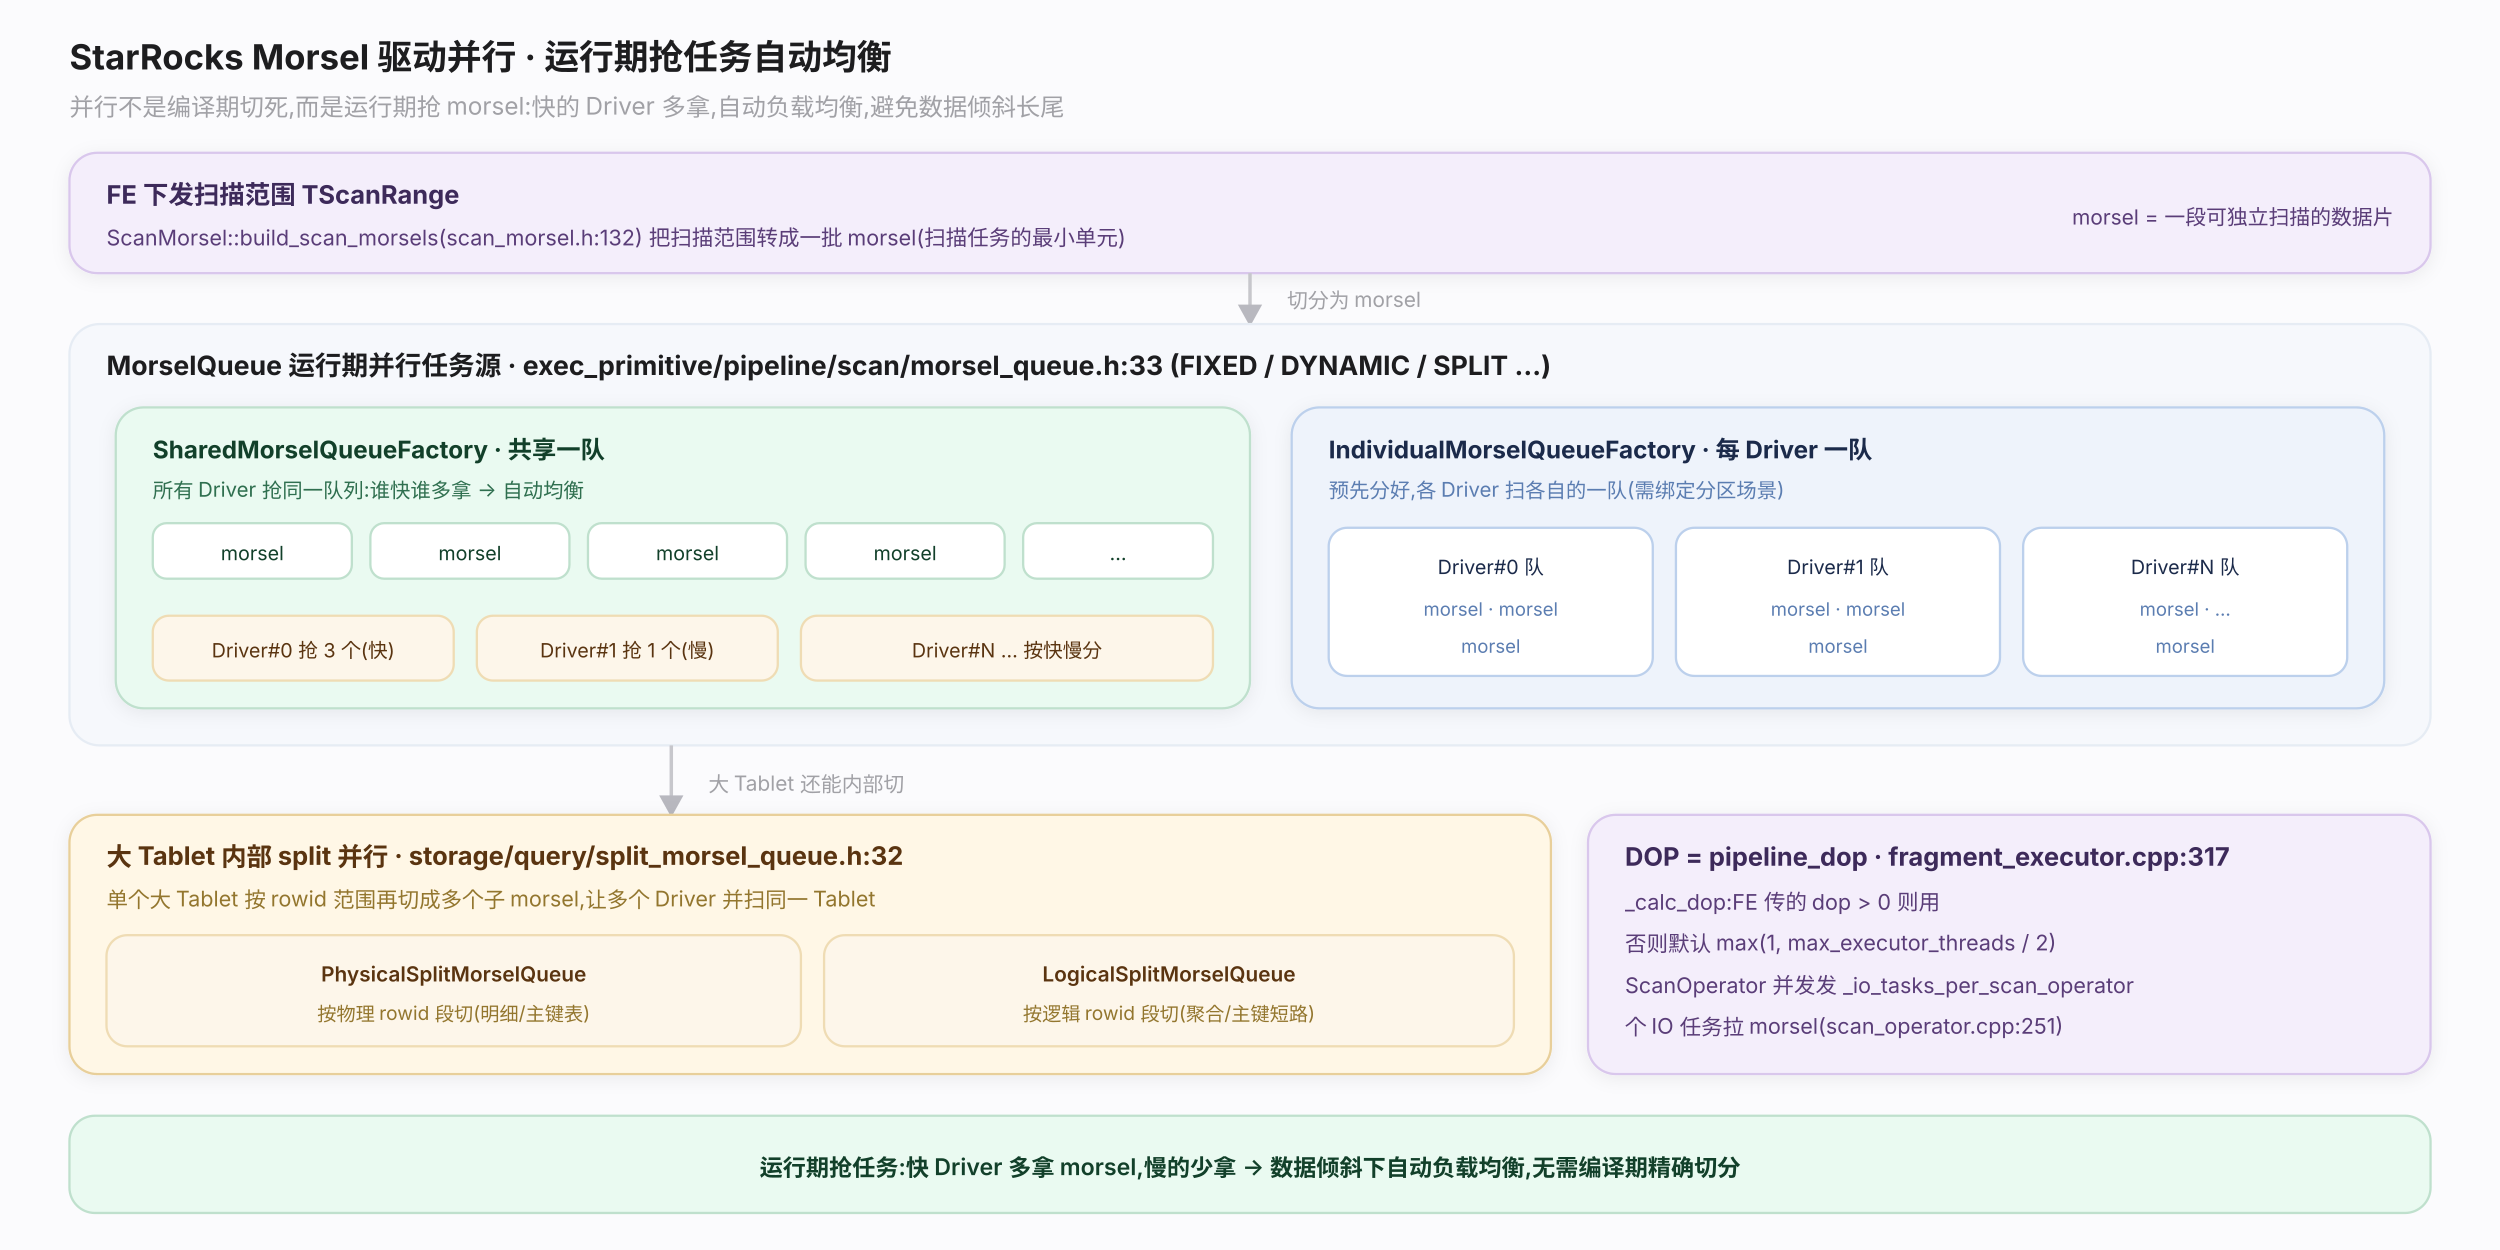
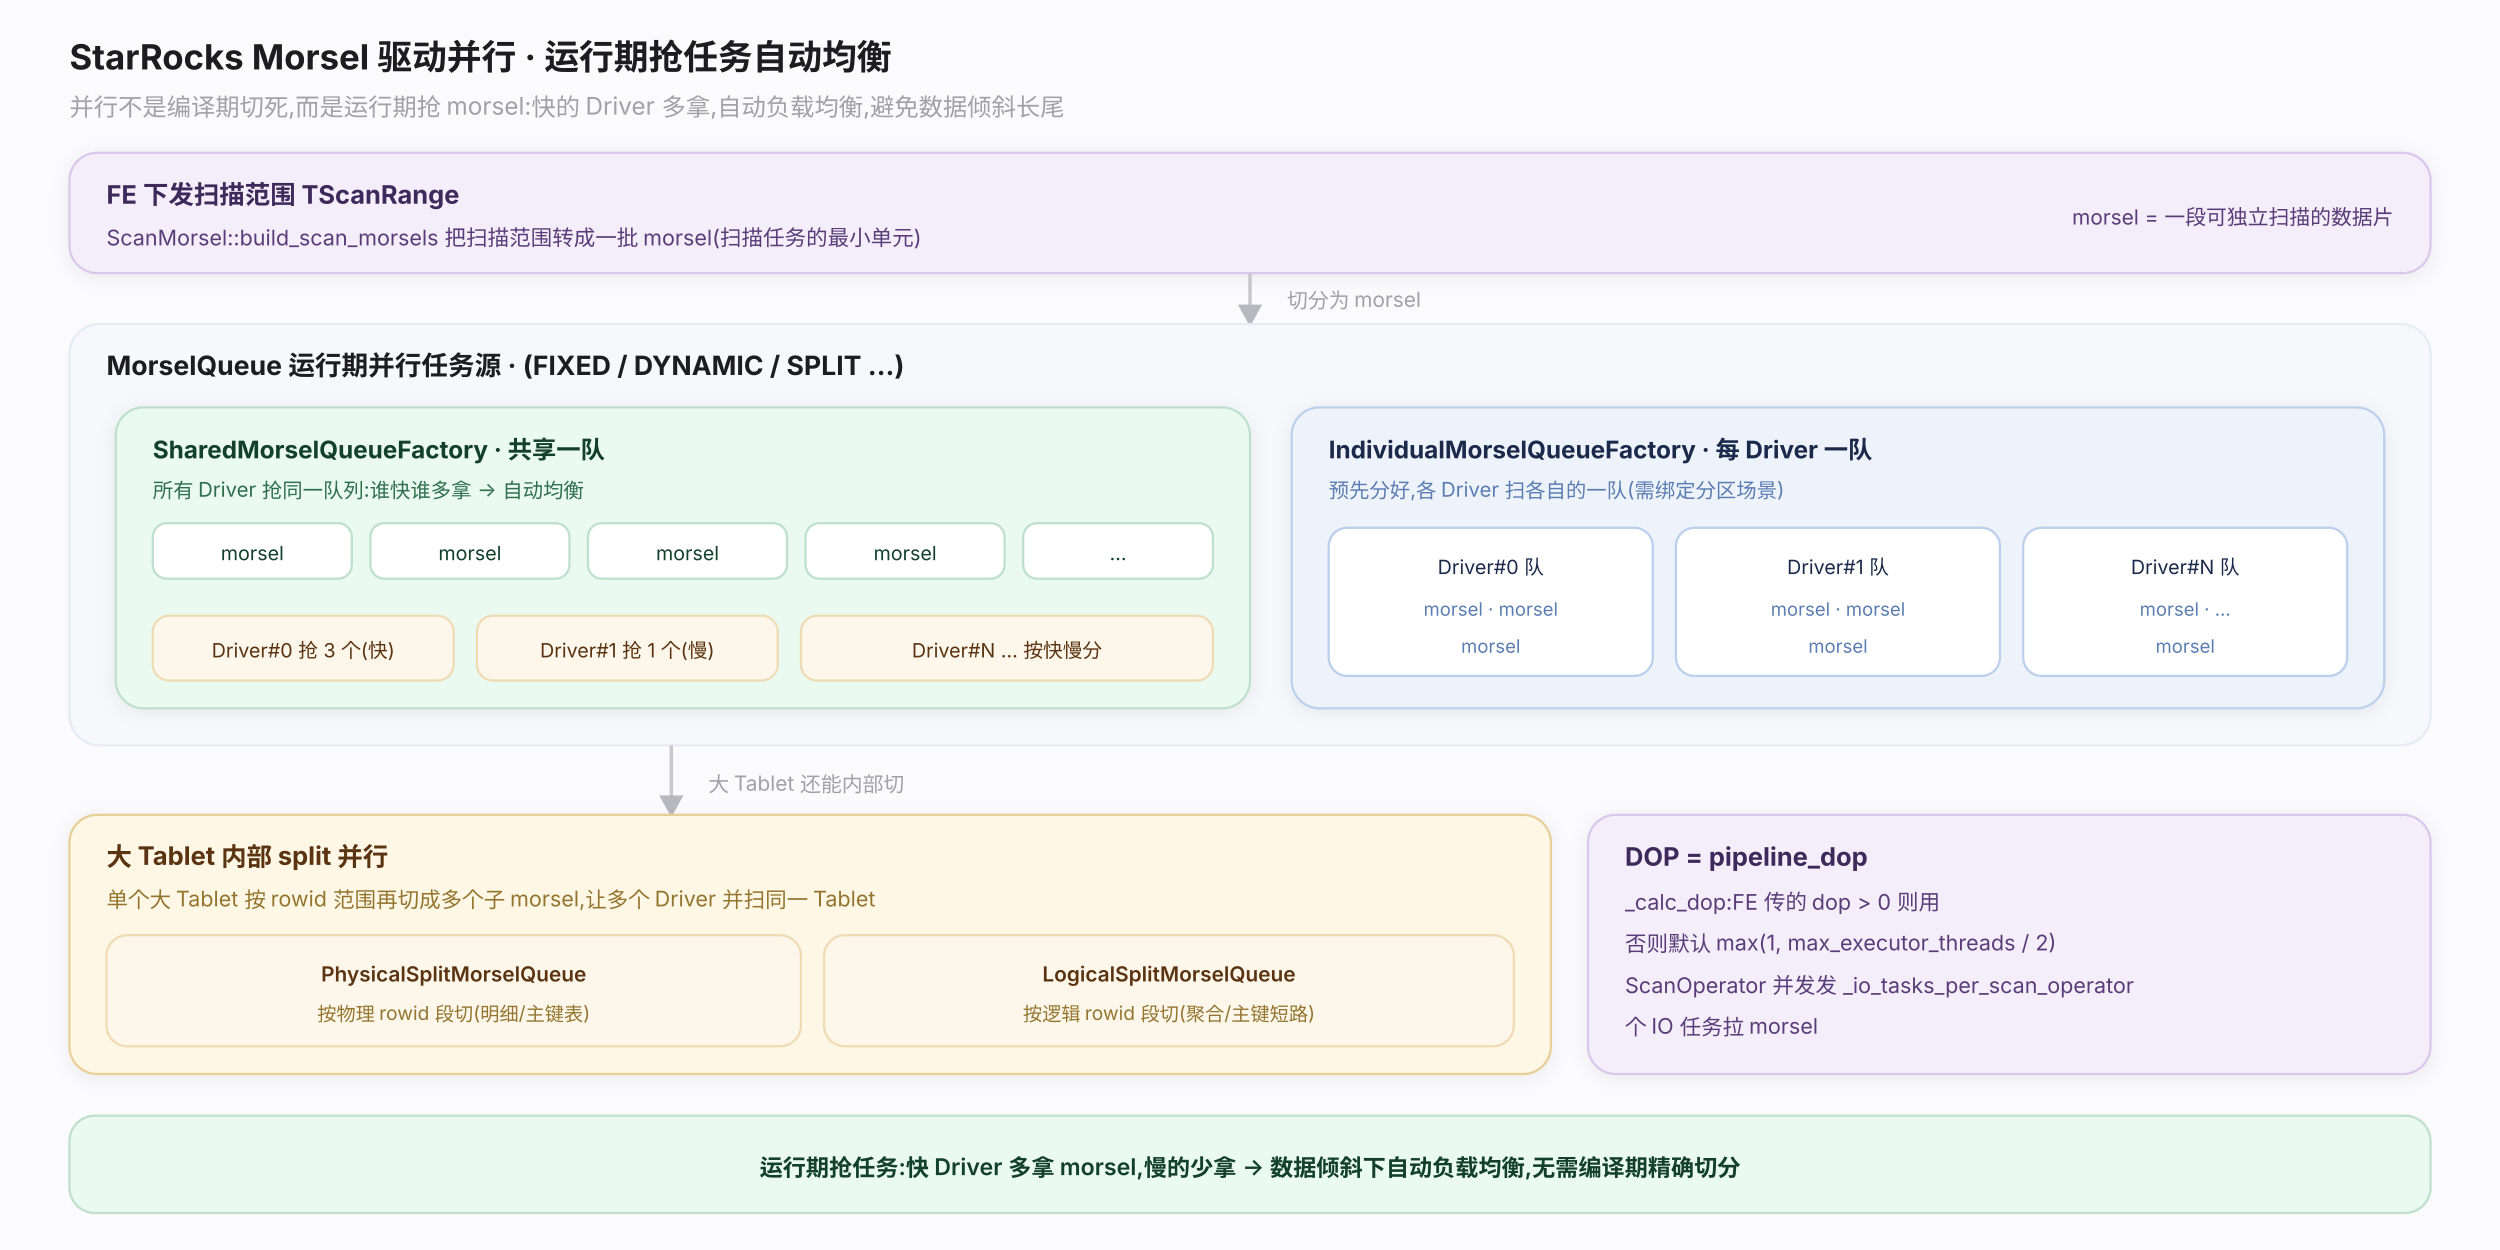
<svg xmlns="http://www.w3.org/2000/svg" width="1080" height="540" viewBox="0 0 1080 540" font-family="-apple-system,BlinkMacSystemFont,'SF Pro Display','Helvetica Neue','PingFang SC','Microsoft YaHei',sans-serif">
  <defs>
    <filter id="soft" x="-20%" y="-20%" width="140%" height="140%">
      <feDropShadow dx="0" dy="1.5" stdDeviation="4" flood-color="#1d1d1f" flood-opacity="0.07" />
    </filter>
    <marker id="ar" viewBox="0 0 10 10" refX="8" refY="5" markerWidth="7" markerHeight="7" orient="auto-start-reverse">
      <path d="M0,0 L9,5 L0,10 z" fill="#b8b8bf" />
    </marker>
  </defs>
  <rect width="1080" height="540" fill="#fbfbfd" />
  <text x="30" y="30" font-size="15" font-weight="700" fill="#1d1d1f">StarRocks Morsel 驱动并行 · 运行期抢任务自动均衡</text>
  <text x="30" y="50" font-size="10.5" fill="#a1a1a6">并行不是编译期切死,而是运行期抢 morsel:快的 Driver 多拿,自动负载均衡,避免数据倾斜长尾</text>
  <rect x="30" y="66" width="1020" height="52" rx="12" fill="#f4eefb" stroke="#d9c7ec" filter="url(#soft)" />
  <text x="46" y="88" font-size="11" font-weight="700" fill="#3d2a5a">FE 下发扫描范围 TScanRange</text>
-   <text x="46" y="106" font-size="9.3" fill="#5a3d78">ScanMorsel::build_scan_morsels(scan_morsel.h:132) 把扫描范围转成一批 morsel(扫描任务的最小单元)</text>
+   <text x="46" y="106" font-size="9.3" fill="#5a3d78">ScanMorsel::build_scan_morsels 把扫描范围转成一批 morsel(扫描任务的最小单元)</text>
  <text x="1034" y="97" font-size="9" fill="#5a3d78" text-anchor="end">morsel = 一段可独立扫描的数据片</text>
  <line x1="540" y1="118" x2="540" y2="140" stroke="#c7c7cc" stroke-width="1.5" fill="none" marker-end="url(#ar)" />
  <text x="556" y="133" font-size="9" fill="#a1a1a6">切分为 morsel</text>
  <rect x="30" y="140" width="1020" height="182" rx="13" fill="#f6f8fc" stroke="#e6ecf4" />
-   <text x="46" y="162" font-size="11.5" font-weight="700" fill="#1d1d1f">MorselQueue 运行期并行任务源 · exec_primitive/pipeline/scan/morsel_queue.h:33 (FIXED / DYNAMIC / SPLIT …)</text>
+   <text x="46" y="162" font-size="11.5" font-weight="700" fill="#1d1d1f">MorselQueue 运行期并行任务源 · (FIXED / DYNAMIC / SPLIT …)</text>
  <rect x="50" y="176" width="490" height="130" rx="12" fill="#eafaf1" stroke="#bfe0cd" filter="url(#soft)" />
  <text x="66" y="198" font-size="10.5" font-weight="700" fill="#12402a">SharedMorselQueueFactory · 共享一队</text>
  <text x="66" y="215" font-size="8.8" fill="#2f6f4f">所有 Driver 抢同一队列:谁快谁多拿 → 自动均衡</text>
  <g text-anchor="middle" font-size="8.5">
    <rect x="66" y="226" width="86" height="24" rx="6" fill="#fff" stroke="#bfe0cd" />
    <text x="109" y="242" fill="#12402a">morsel</text>
    <rect x="160" y="226" width="86" height="24" rx="6" fill="#fff" stroke="#bfe0cd" />
    <text x="203" y="242" fill="#12402a">morsel</text>
    <rect x="254" y="226" width="86" height="24" rx="6" fill="#fff" stroke="#bfe0cd" />
    <text x="297" y="242" fill="#12402a">morsel</text>
    <rect x="348" y="226" width="86" height="24" rx="6" fill="#fff" stroke="#bfe0cd" />
    <text x="391" y="242" fill="#12402a">morsel</text>
    <rect x="442" y="226" width="82" height="24" rx="6" fill="#fff" stroke="#bfe0cd" />
    <text x="483" y="242" fill="#12402a">…</text>
  </g>
  <g font-size="8.5" text-anchor="middle">
    <rect x="66" y="266" width="130" height="28" rx="7" fill="#fdf6ea" stroke="#efdcb4" />
    <text x="131" y="284" fill="#5a3410">Driver#0 抢 3 个(快)</text>
    <rect x="206" y="266" width="130" height="28" rx="7" fill="#fdf6ea" stroke="#efdcb4" />
    <text x="271" y="284" fill="#5a3410">Driver#1 抢 1 个(慢)</text>
    <rect x="346" y="266" width="178" height="28" rx="7" fill="#fdf6ea" stroke="#efdcb4" />
    <text x="435" y="284" fill="#5a3410">Driver#N … 按快慢分</text>
  </g>
  <rect x="558" y="176" width="472" height="130" rx="12" fill="#eef3fb" stroke="#bcd0ec" filter="url(#soft)" />
  <text x="574" y="198" font-size="10.5" font-weight="700" fill="#1b2a4a">IndividualMorselQueueFactory · 每 Driver 一队</text>
  <text x="574" y="215" font-size="8.8" fill="#5b7db1">预先分好,各 Driver 扫各自的一队(需绑定分区场景)</text>
  <g text-anchor="middle" font-size="8.5">
    <rect x="574" y="228" width="140" height="64" rx="8" fill="#fff" stroke="#bcd0ec" />
    <text x="644" y="248" fill="#1b2a4a">Driver#0 队</text>
    <text x="644" y="266" font-size="8" fill="#5b7db1">morsel · morsel</text>
    <text x="644" y="282" font-size="8" fill="#5b7db1">morsel</text>
    <rect x="724" y="228" width="140" height="64" rx="8" fill="#fff" stroke="#bcd0ec" />
    <text x="794" y="248" fill="#1b2a4a">Driver#1 队</text>
    <text x="794" y="266" font-size="8" fill="#5b7db1">morsel · morsel</text>
    <text x="794" y="282" font-size="8" fill="#5b7db1">morsel</text>
    <rect x="874" y="228" width="140" height="64" rx="8" fill="#fff" stroke="#bcd0ec" />
    <text x="944" y="248" fill="#1b2a4a">Driver#N 队</text>
    <text x="944" y="266" font-size="8" fill="#5b7db1">morsel · …</text>
    <text x="944" y="282" font-size="8" fill="#5b7db1">morsel</text>
  </g>
  <line x1="290" y1="322" x2="290" y2="352" stroke="#c7c7cc" stroke-width="1.5" fill="none" marker-end="url(#ar)" />
  <text x="306" y="342" font-size="9" fill="#a1a1a6">大 Tablet 还能内部切</text>
  <rect x="30" y="352" width="640" height="112" rx="12" fill="#fff7e6" stroke="#e8cf9a" filter="url(#soft)" />
-   <text x="46" y="374" font-size="11" font-weight="700" fill="#5a3410">大 Tablet 内部 split 并行 · storage/query/split_morsel_queue.h:32</text>
+   <text x="46" y="374" font-size="11" font-weight="700" fill="#5a3410">大 Tablet 内部 split 并行</text>
  <text x="46" y="392" font-size="9.3" fill="#93762e">单个大 Tablet 按 rowid 范围再切成多个子 morsel,让多个 Driver 并扫同一 Tablet</text>
  <g text-anchor="middle" font-size="9">
    <rect x="46" y="404" width="300" height="48" rx="9" fill="#fdf6ea" stroke="#efdcb4" />
    <text x="196" y="424" font-weight="600" fill="#5a3410">PhysicalSplitMorselQueue</text>
    <text x="196" y="441" font-size="8.3" fill="#93762e">按物理 rowid 段切(明细/主键表)</text>
    <rect x="356" y="404" width="298" height="48" rx="9" fill="#fdf6ea" stroke="#efdcb4" />
    <text x="505" y="424" font-weight="600" fill="#5a3410">LogicalSplitMorselQueue</text>
    <text x="505" y="441" font-size="8.3" fill="#93762e">按逻辑 rowid 段切(聚合/主键短路)</text>
  </g>
  <rect x="686" y="352" width="364" height="112" rx="12" fill="#f4eefb" stroke="#d9c7ec" filter="url(#soft)" />
-   <text x="702" y="374" font-size="11" font-weight="700" fill="#3d2a5a">DOP = pipeline_dop · fragment_executor.cpp:317</text>
+   <text x="702" y="374" font-size="11" font-weight="700" fill="#3d2a5a">DOP = pipeline_dop</text>
  <text x="702" y="393" font-size="9.3" fill="#5a3d78">_calc_dop:FE 传的 dop &gt; 0 则用</text>
  <text x="702" y="411" font-size="9.3" fill="#5a3d78">否则默认 max(1, max_executor_threads / 2)</text>
  <text x="702" y="429" font-size="9.3" fill="#5a3d78">ScanOperator 并发发 _io_tasks_per_scan_operator</text>
-   <text x="702" y="447" font-size="9.3" fill="#5a3d78">个 IO 任务拉 morsel(scan_operator.cpp:251)</text>
+   <text x="702" y="447" font-size="9.3" fill="#5a3d78">个 IO 任务拉 morsel</text>
  <rect x="30" y="482" width="1020" height="42" rx="11" fill="#eafaf1" stroke="#bfe0cd" />
  <text x="540" y="508" font-size="10" font-weight="600" text-anchor="middle" fill="#12402a">运行期抢任务:快 Driver 多拿 morsel,慢的少拿 → 数据倾斜下自动负载均衡,无需编译期精确切分</text>
</svg>
